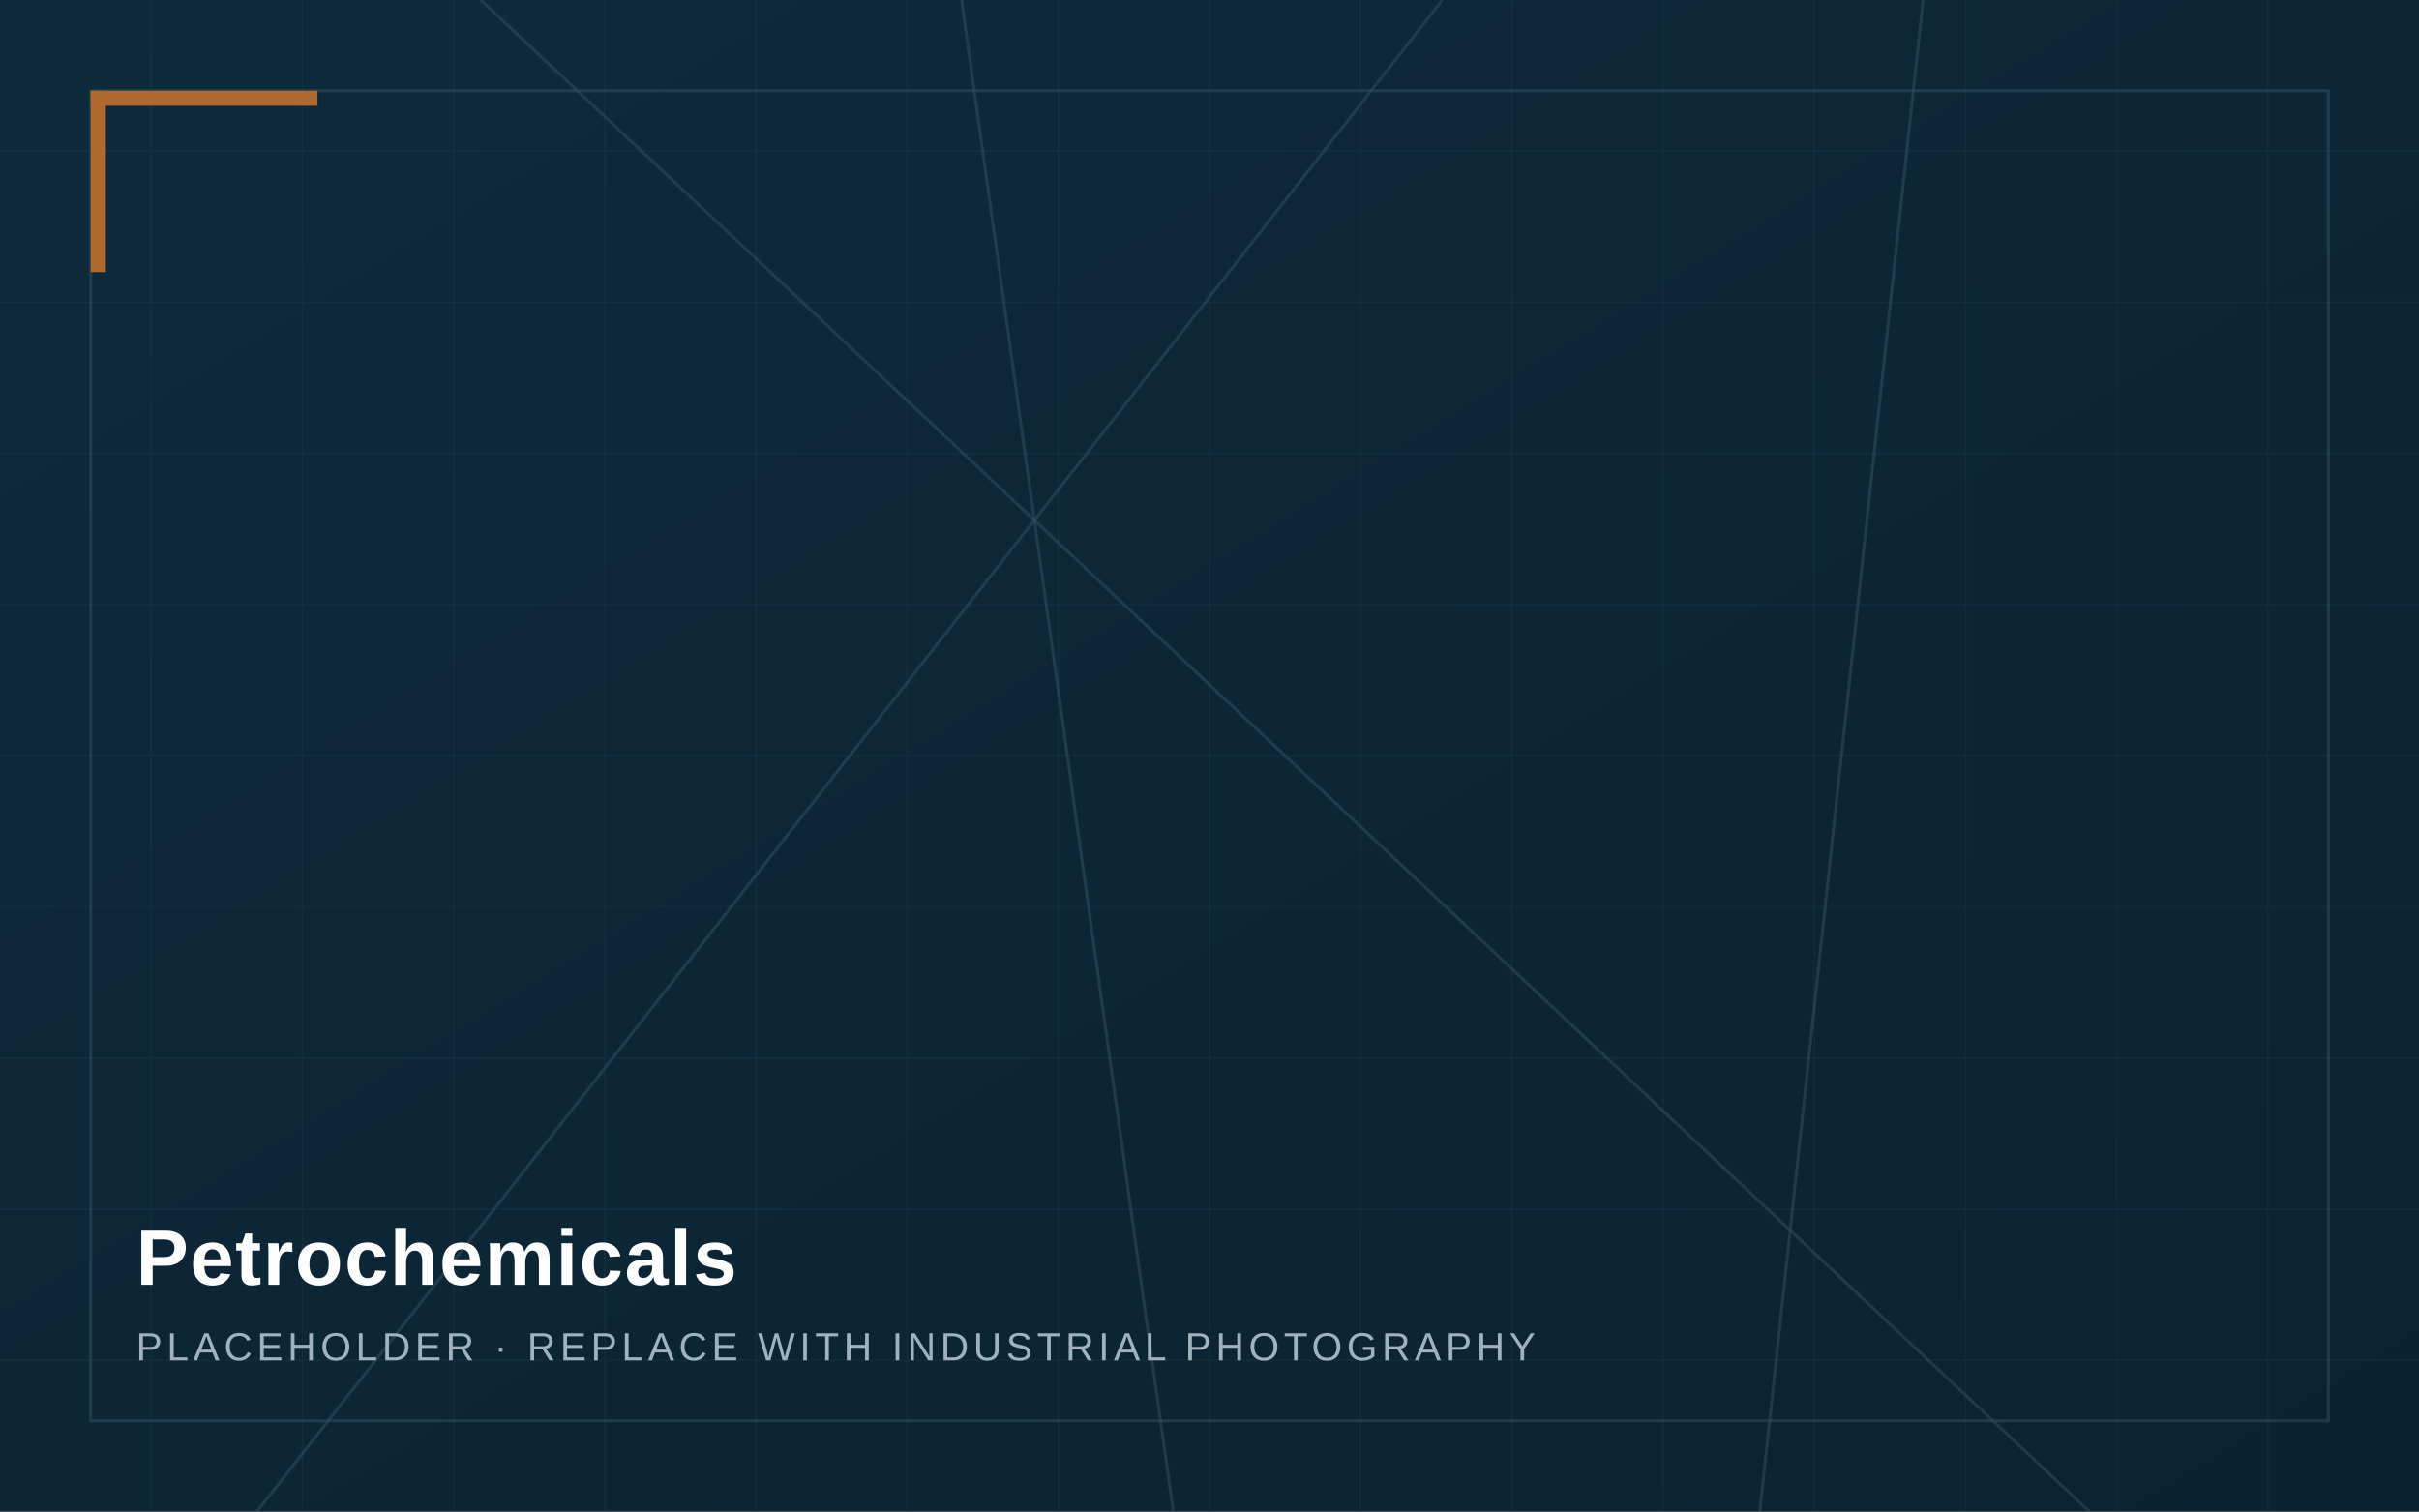
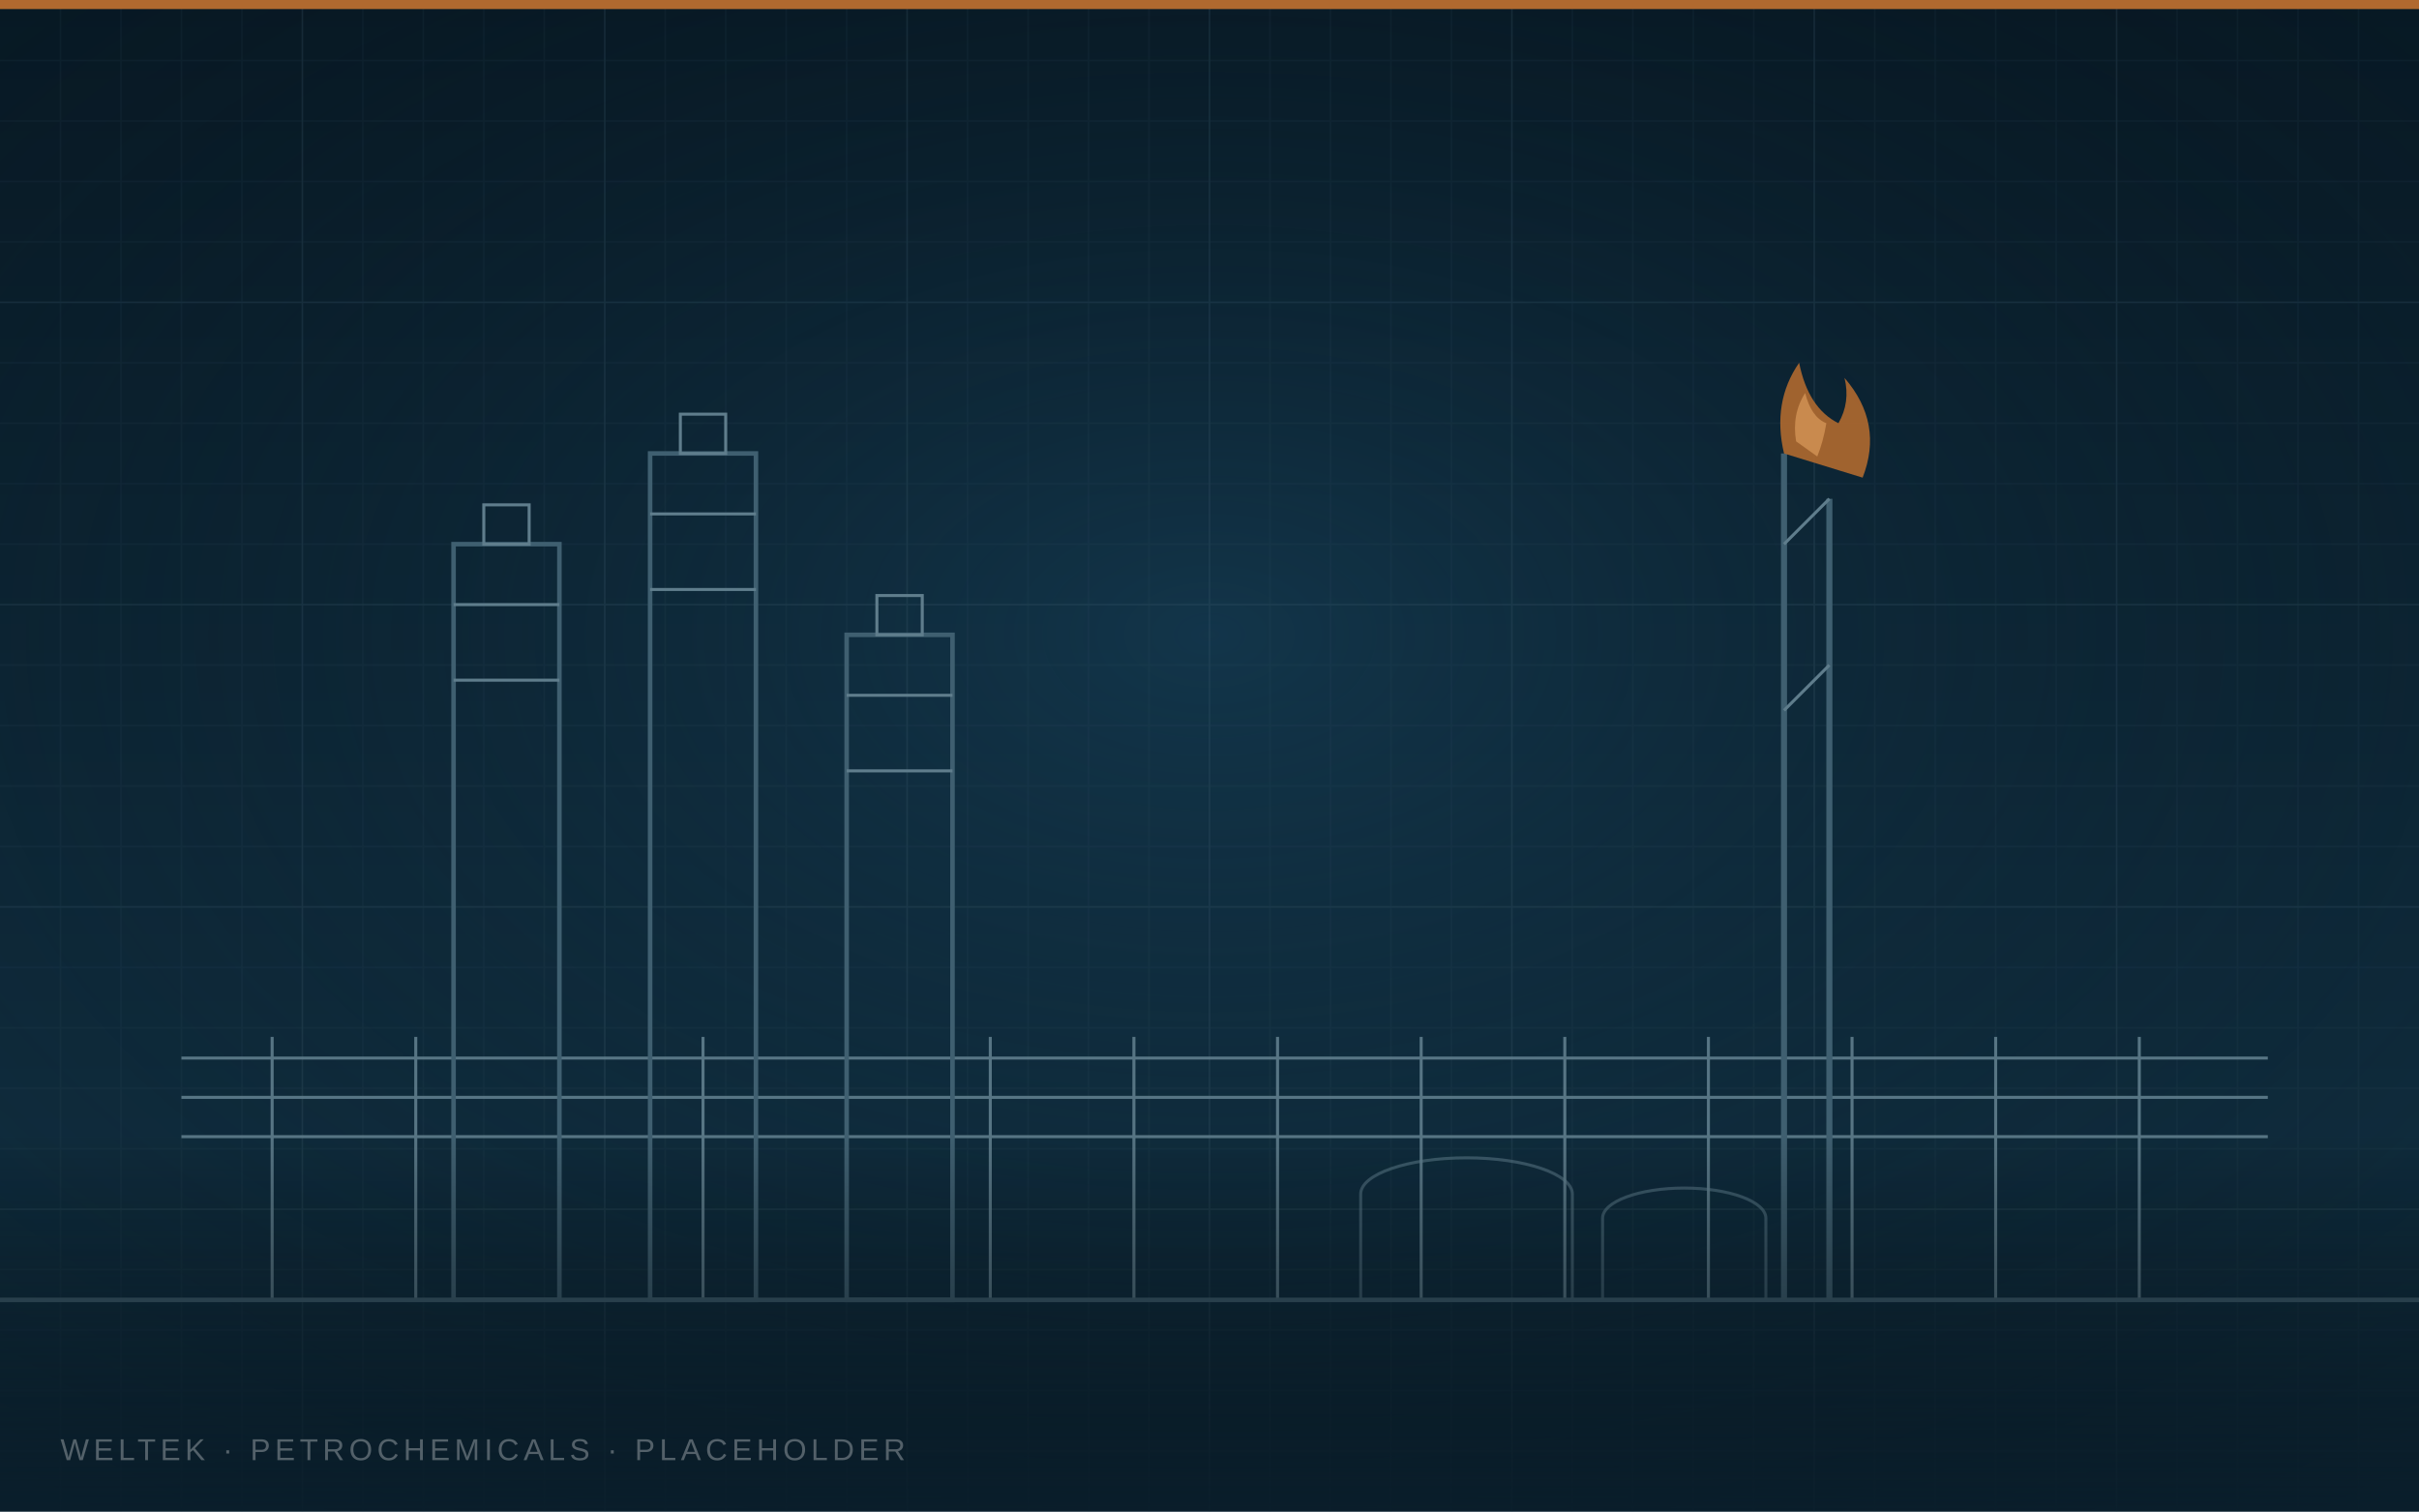
- <svg xmlns="http://www.w3.org/2000/svg" viewBox="0 0 1600 1000" width="1600" height="1000" role="img" aria-label="Petrochemicals placeholder">
-   <rect width="1600" height="1000" fill="#0e2a3b" />
-   <rect width="1600" height="1000" fill="url(#vg)" />
-   <g stroke="#33505f" stroke-width="1" opacity="0.18">
-     <line x1="100" y1="0" x2="100" y2="1000" />
-     <line x1="200" y1="0" x2="200" y2="1000" />
-     <line x1="300" y1="0" x2="300" y2="1000" />
-     <line x1="400" y1="0" x2="400" y2="1000" />
-     <line x1="500" y1="0" x2="500" y2="1000" />
-     <line x1="600" y1="0" x2="600" y2="1000" />
-     <line x1="700" y1="0" x2="700" y2="1000" />
-     <line x1="800" y1="0" x2="800" y2="1000" />
-     <line x1="900" y1="0" x2="900" y2="1000" />
-     <line x1="1000" y1="0" x2="1000" y2="1000" />
-     <line x1="1100" y1="0" x2="1100" y2="1000" />
-     <line x1="1200" y1="0" x2="1200" y2="1000" />
-     <line x1="1300" y1="0" x2="1300" y2="1000" />
-     <line x1="1400" y1="0" x2="1400" y2="1000" />
-     <line x1="1500" y1="0" x2="1500" y2="1000" />
-     <line x1="0" y1="100" x2="1600" y2="100" />
-     <line x1="0" y1="200" x2="1600" y2="200" />
-     <line x1="0" y1="300" x2="1600" y2="300" />
-     <line x1="0" y1="400" x2="1600" y2="400" />
-     <line x1="0" y1="500" x2="1600" y2="500" />
-     <line x1="0" y1="600" x2="1600" y2="600" />
-     <line x1="0" y1="700" x2="1600" y2="700" />
-     <line x1="0" y1="800" x2="1600" y2="800" />
-     <line x1="0" y1="900" x2="1600" y2="900" />
+ <svg xmlns="http://www.w3.org/2000/svg" viewBox="0 0 1600 1000" width="1600" height="1000" role="img" aria-label="Petrochemicals">
+   <defs>
+     <linearGradient id="sky" x1="0" y1="0" x2="0" y2="1">
+       <stop offset="0" stop-color="#081a26" />
+       <stop offset="0.55" stop-color="#0e2a3b" />
+       <stop offset="1" stop-color="#123448" />
+     </linearGradient>
+     <radialGradient id="glow" cx="0.5" cy="0.42" r="0.75">
+       <stop offset="0" stop-color="#17415a" stop-opacity="0.55" />
+       <stop offset="1" stop-color="#000000" stop-opacity="0" />
+     </radialGradient>
+     <linearGradient id="vig" x1="0" y1="0" x2="0" y2="1">
+       <stop offset="0" stop-color="#000" stop-opacity="0" />
+       <stop offset="0.75" stop-color="#000" stop-opacity="0" />
+       <stop offset="1" stop-color="#081a26" stop-opacity="0.85" />
+     </linearGradient>
+   </defs>
+   <rect width="1600" height="1000" fill="url(#sky)" />
+   <rect width="1600" height="1000" fill="url(#glow)" />
+   <path d="M40 0V1000 M80 0V1000 M120 0V1000 M160 0V1000 M200 0V1000 M240 0V1000 M280 0V1000 M320 0V1000 M360 0V1000 M400 0V1000 M440 0V1000 M480 0V1000 M520 0V1000 M560 0V1000 M600 0V1000 M640 0V1000 M680 0V1000 M720 0V1000 M760 0V1000 M800 0V1000 M840 0V1000 M880 0V1000 M920 0V1000 M960 0V1000 M1000 0V1000 M1040 0V1000 M1080 0V1000 M1120 0V1000 M1160 0V1000 M1200 0V1000 M1240 0V1000 M1280 0V1000 M1320 0V1000 M1360 0V1000 M1400 0V1000 M1440 0V1000 M1480 0V1000 M1520 0V1000 M1560 0V1000 M0 40H1600 M0 80H1600 M0 120H1600 M0 160H1600 M0 200H1600 M0 240H1600 M0 280H1600 M0 320H1600 M0 360H1600 M0 400H1600 M0 440H1600 M0 480H1600 M0 520H1600 M0 560H1600 M0 600H1600 M0 640H1600 M0 680H1600 M0 720H1600 M0 760H1600 M0 800H1600 M0 840H1600 M0 880H1600 M0 920H1600 M0 960H1600" stroke="#3f5f70" stroke-width="1" opacity="0.10" />
+   <path d="M200 0V1000 M400 0V1000 M600 0V1000 M800 0V1000 M1000 0V1000 M1200 0V1000 M1400 0V1000 M0 200H1600 M0 400H1600 M0 600H1600 M0 800H1600" stroke="#3f5f70" stroke-width="1" opacity="0.16" />
+   <g stroke="#5f7d8c" stroke-width="2" opacity="0.9">
+     <line x1="120" y1="700" x2="1500" y2="700" />
+     <line x1="120" y1="726" x2="1500" y2="726" />
+     <line x1="120" y1="752" x2="1500" y2="752" />
+     <line x1="180" y1="686" x2="180" y2="860" />
+     <line x1="275" y1="686" x2="275" y2="860" />
+     <line x1="370" y1="686" x2="370" y2="860" />
+     <line x1="465" y1="686" x2="465" y2="860" />
+     <line x1="560" y1="686" x2="560" y2="860" />
+     <line x1="655" y1="686" x2="655" y2="860" />
+     <line x1="750" y1="686" x2="750" y2="860" />
+     <line x1="845" y1="686" x2="845" y2="860" />
+     <line x1="940" y1="686" x2="940" y2="860" />
+     <line x1="1035" y1="686" x2="1035" y2="860" />
+     <line x1="1130" y1="686" x2="1130" y2="860" />
+     <line x1="1225" y1="686" x2="1225" y2="860" />
+     <line x1="1320" y1="686" x2="1320" y2="860" />
+     <line x1="1415" y1="686" x2="1415" y2="860" />
+   </g>
+   <rect x="300" y="360" width="70" height="500" fill="none" stroke="#3f5f70" stroke-width="3" />
+   <line x1="300" y1="400" x2="370" y2="400" stroke="#5f7d8c" stroke-width="2" />
+   <line x1="300" y1="450" x2="370" y2="450" stroke="#5f7d8c" stroke-width="2" />
+   <rect x="320" y="334" width="30" height="26" fill="none" stroke="#5f7d8c" stroke-width="2" />
+   <rect x="430" y="300" width="70" height="560" fill="none" stroke="#3f5f70" stroke-width="3" />
+   <line x1="430" y1="340" x2="500" y2="340" stroke="#5f7d8c" stroke-width="2" />
+   <line x1="430" y1="390" x2="500" y2="390" stroke="#5f7d8c" stroke-width="2" />
+   <rect x="450" y="274" width="30" height="26" fill="none" stroke="#5f7d8c" stroke-width="2" />
+   <rect x="560" y="420" width="70" height="440" fill="none" stroke="#3f5f70" stroke-width="3" />
+   <line x1="560" y1="460" x2="630" y2="460" stroke="#5f7d8c" stroke-width="2" />
+   <line x1="560" y1="510" x2="630" y2="510" stroke="#5f7d8c" stroke-width="2" />
+   <rect x="580" y="394" width="30" height="26" fill="none" stroke="#5f7d8c" stroke-width="2" />
+   <g stroke="#5f7d8c" stroke-width="2" opacity="0.55">
+     <path d="M900 860 v-70 a70 24 0 0 1 140 0 v70" fill="none" />
+     <path d="M1060 860 v-54 a54 20 0 0 1 108 0 v54" fill="none" />
  </g>
  <g>
-     <line x1="318" y1="0" x2="1382" y2="1000" stroke="#33505f" stroke-width="2" opacity="0.5" />
-     <line x1="636" y1="0" x2="776" y2="1000" stroke="#33505f" stroke-width="2" opacity="0.5" />
-     <line x1="954" y1="0" x2="170" y2="1000" stroke="#33505f" stroke-width="2" opacity="0.5" />
-     <line x1="1272" y1="0" x2="1164" y2="1000" stroke="#33505f" stroke-width="2" opacity="0.5" />
+     <line x1="1180" y1="860" x2="1180" y2="300" stroke="#3f5f70" stroke-width="4" />
+     <line x1="1210" y1="860" x2="1210" y2="330" stroke="#3f5f70" stroke-width="4" />
+     <line x1="1180" y1="360" x2="1210" y2="330" stroke="#5f7d8c" stroke-width="2" />
+     <line x1="1180" y1="470" x2="1210" y2="440" stroke="#5f7d8c" stroke-width="2" />
+     <path d="M1180 300 q -8 -34 10 -60 q 6 30 26 40 q 8 -14 4 -30 q 26 30 12 66 z" fill="#b0692f" opacity="0.9" />
+     <path d="M1188 292 q -3 -18 6 -32 q 4 16 14 20 q -2 12 -6 22 z" fill="#c98a4e" />
  </g>
-   <rect x="60" y="60" width="1480" height="880" fill="none" stroke="#33505f" stroke-width="2" opacity="0.5" />
-   <rect x="60" y="60" width="150" height="10" fill="#b0692f" />
-   <rect x="60" y="60" width="10" height="120" fill="#b0692f" />
-   <text x="90" y="850" fill="#ffffff" font-family="Archivo, Arial, sans-serif" font-size="52" font-weight="700" letter-spacing="1">Petrochemicals</text>
-   <text x="90" y="900" fill="#9fb2bd" font-family="Arial, sans-serif" font-size="26" letter-spacing="3">PLACEHOLDER · REPLACE WITH INDUSTRIAL PHOTOGRAPHY</text>
-   <defs>
-     <linearGradient id="vg" x1="0" y1="0" x2="1" y2="1">
-       <stop offset="0" stop-color="#0e2a3b" />
-       <stop offset="1" stop-color="#0b2231" />
-     </linearGradient>
-   </defs>
+   <line x1="0" y1="860" x2="1600" y2="860" stroke="#3f5f70" stroke-width="3" />
+   <rect width="1600" height="1000" fill="url(#vig)" />
+   <rect x="0" y="0" width="1600" height="6" fill="#b0692f" />
+   <text x="40" y="966" fill="#ffffff" opacity="0.30" font-family="Arial,sans-serif" font-size="20" letter-spacing="3">WELTEK · PETROCHEMICALS · PLACEHOLDER</text>
</svg>
